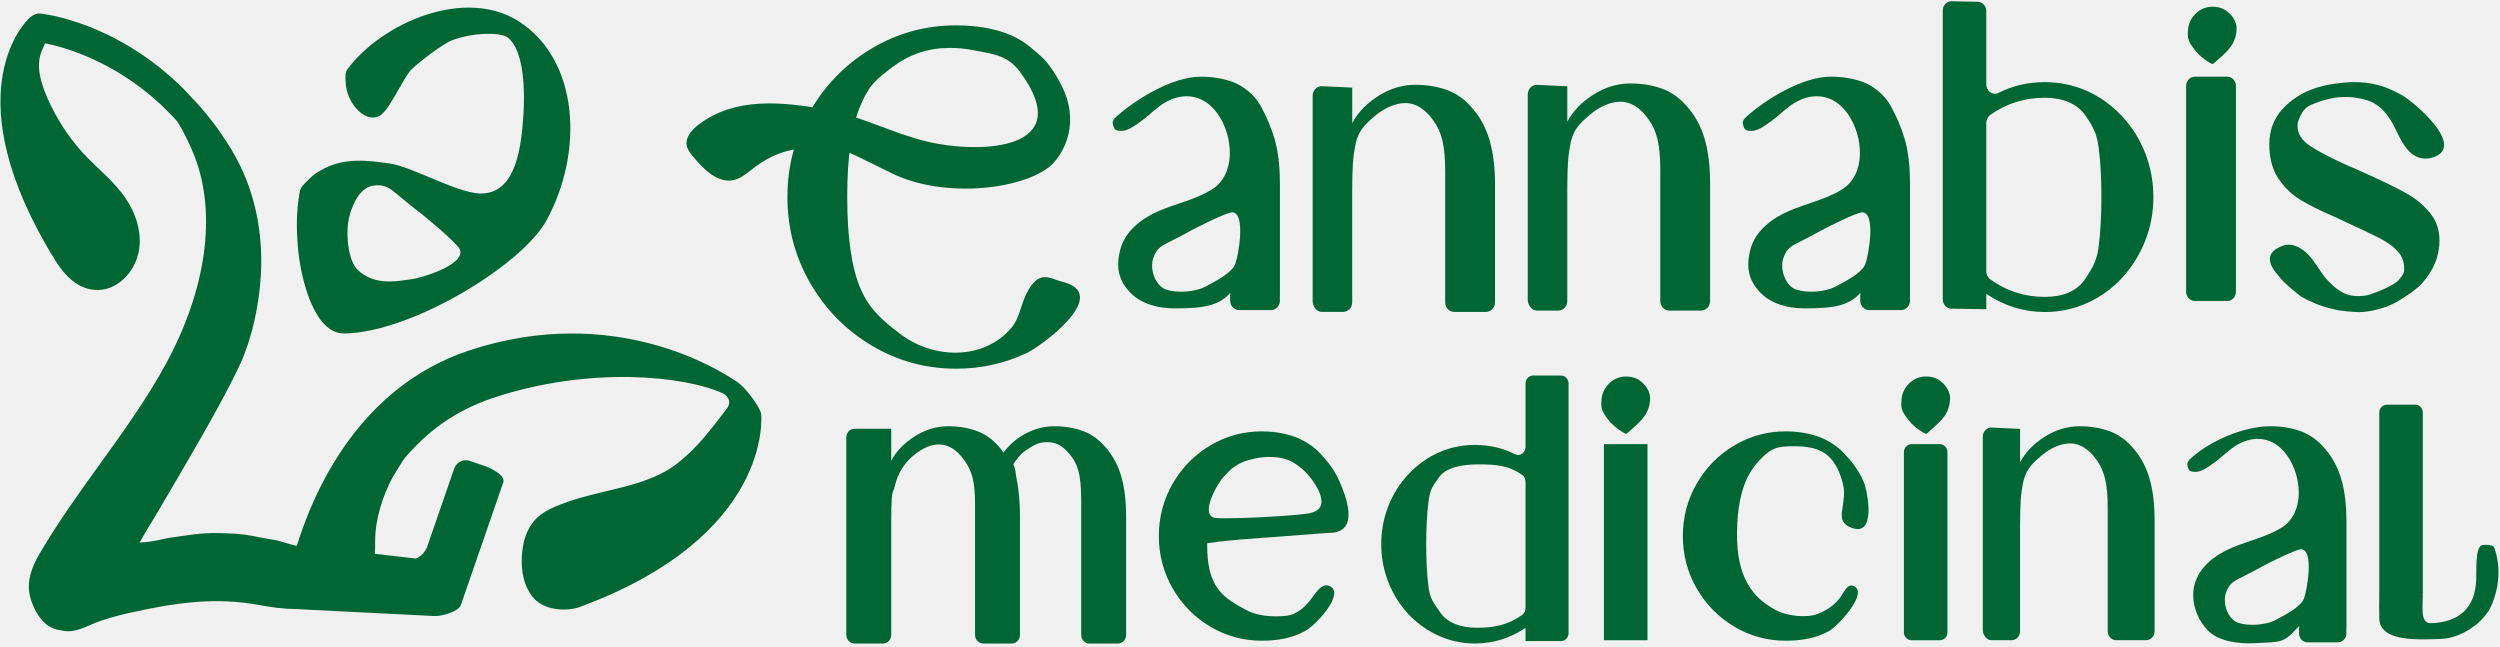
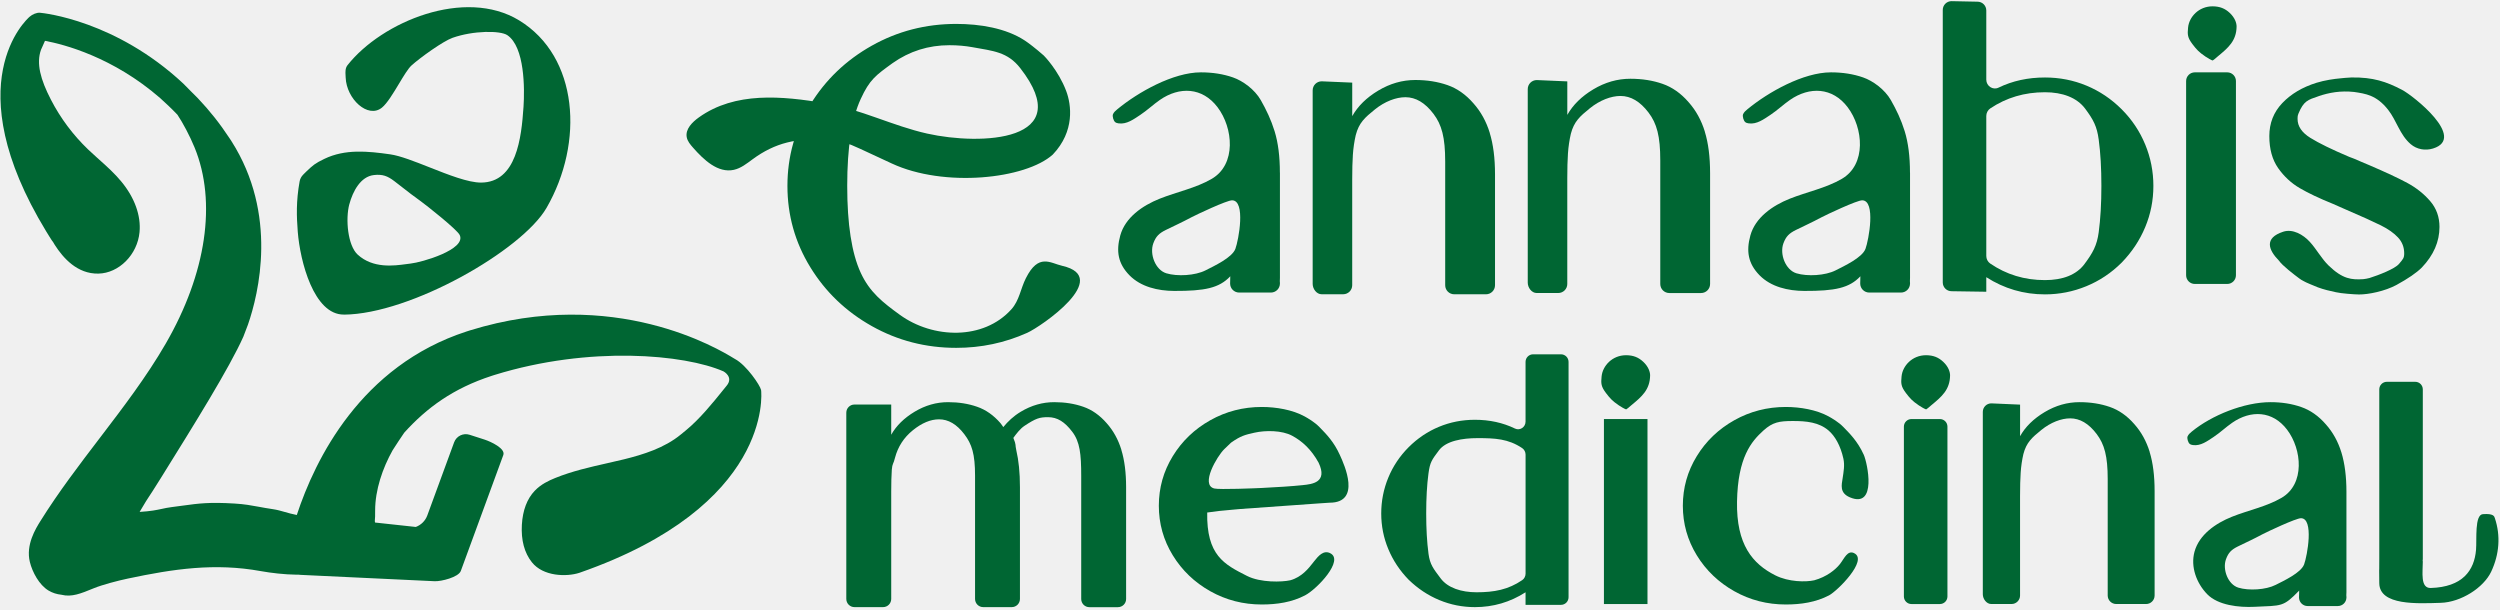
- <svg xmlns="http://www.w3.org/2000/svg" width="944" height="244" viewBox="0 0 944 244" fill="none">
-   <g clip-path="url(#clip0_44_1217)">
-     <path fill-rule="evenodd" clip-rule="evenodd" d="M206.371 83.196C197.128 100.178 155.029 125.732 129.845 125.924V125.904C118.507 125.991 113.308 104.608 112.433 92.725C111.99 86.688 111.783 80.546 113.137 72.595C113.299 71.6 113.778 70.663 114.445 69.945C114.671 69.706 114.795 69.57 114.901 69.452C115.075 69.259 115.205 69.117 115.664 68.654C118.128 66.166 118.95 65.372 122.515 63.564C130.341 59.593 138.781 60.474 147.365 61.775C151.158 62.349 156.596 64.628 162.234 66.989C169.356 69.973 176.797 73.09 181.639 73.074C195.016 73.035 196.893 55.24 197.679 42.736C198.121 35.608 198.194 18.827 191.559 14.072C188.905 12.178 178.733 12.197 170.861 15.143C167.286 16.483 158.594 23.122 155.389 26.194C154.11 27.419 152.434 30.374 150.647 33.526C148.499 37.313 146.19 41.383 144.215 43.08C138.934 47.615 130.81 39.598 130.522 31.025C130.513 30.777 130.5 30.53 130.487 30.284C130.409 28.755 130.333 27.281 131.235 26.069C144.242 8.638 175.564 -5.063 196.018 8.15C218.449 22.635 220.643 56.972 206.371 83.196ZM141.173 70.06C136.163 70.653 133.229 76.547 131.921 81.704H131.912C130.377 87.75 131.334 98.274 135.044 101.89C140.833 107.528 148.771 106.376 153.399 105.704C154.018 105.615 154.577 105.533 155.065 105.478C159.253 105.009 176.151 99.843 173.586 94.064C172.611 91.864 160.787 81.99 159.054 80.68C156.007 78.368 154 76.703 152.026 75.063C151.017 74.226 150.017 73.396 148.89 72.49C146.291 70.395 144.422 69.677 141.173 70.06Z" fill="#006633" />
-     <path d="M277.499 143.661C281.913 146.139 287.086 154.367 287.347 155.993H287.375C287.673 157.849 291.22 202.423 219.044 229.154C218.954 229.193 218.854 229.231 218.764 229.26C213.917 230.924 205.08 230.732 200.828 225.012C198.004 221.242 196.731 216.2 197.055 210.03C197.372 204.221 199.014 199.63 201.948 196.386C204.276 193.813 207.147 192.378 209.647 191.306C216.052 188.56 222.673 186.973 229.08 185.437L229.145 185.422C231.32 184.906 233.505 184.379 235.671 183.816C242.792 181.949 250.925 179.299 257.108 173.874L258.968 172.257C264.22 167.739 269.582 160.673 272.696 156.572C273.36 155.697 273.922 154.957 274.358 154.405C277.147 150.894 273.212 148.645 273.212 148.645C258.543 141.824 222.708 138.265 186.737 150.061C186.529 150.13 186.319 150.201 186.11 150.273C185.97 150.321 185.829 150.369 185.691 150.415C171.131 155.428 161.147 163.188 152.627 173.186C152.311 173.559 148.7 179.471 148.258 180.198C144.44 187.421 141.651 196.079 141.651 204.356L141.642 206.049V206.624C141.627 207.04 141.6 207.4 141.577 207.714C141.53 208.351 141.497 208.797 141.606 209.129C147.274 209.771 152.816 210.412 157.005 210.9C158.972 210.125 160.588 208.479 161.347 206.298L171.474 177.031C172.341 174.526 174.923 173.186 177.324 174.008L182.955 175.931C185.429 176.782 190.945 179.528 190.051 182.112L174.002 228.513C173.126 231.011 166.618 232.742 164.117 232.617L113.398 230.072C113.181 230.054 112.964 230.035 112.757 229.997C112.297 229.987 111.89 229.987 111.584 229.987C107.594 229.948 102.367 229.327 98.45 228.571C81.155 225.241 65.612 227.662 48.209 231.576C44.535 232.398 38.731 233.996 35.391 235.44L35.326 235.468C30.557 237.55 27.069 239.071 23.232 238.042C23.223 238.033 23.214 238.033 23.205 238.033C21.463 237.851 19.757 237.278 18.259 236.312C14.802 234.081 12.22 229.011 11.272 224.916C9.686 218.036 13.456 211.615 15.273 208.52L15.28 208.509C22.113 196.913 30.002 185.957 37.639 175.357L37.835 175.084C46.467 163.095 55.385 150.708 62.543 137.595C77.924 109.438 81.904 80.813 73.474 59.038C71.641 54.321 69.06 49.183 66.993 45.911C65.865 44.658 64.727 43.453 63.581 42.304L61.577 40.343L60.512 39.291C42.621 22.787 24.054 17.735 16.986 16.338L15.479 19.936C13.655 25.351 15.244 31.742 19.27 39.98C22.88 47.365 27.592 54.034 33.252 59.803C34.35 60.919 35.488 62.001 36.626 63.083C36.834 63.282 37.042 63.48 37.251 63.678L37.408 63.827C40.275 66.545 43.237 69.355 45.835 72.69C50.844 79.119 53.282 86.304 52.686 92.935C51.882 101.918 44.914 109.352 37.142 109.505C29.235 109.678 23.909 103.363 20.678 98.005C20.523 97.756 20.398 97.523 20.271 97.287C20.198 97.152 20.125 97.016 20.046 96.876C19.929 96.953 17.374 92.485 17.374 92.485C-16.602 33.215 10.036 7.747 11.191 6.695C12.202 5.767 13.791 4.982 15.117 5.106C16.553 5.24 43.713 8.216 69.222 33.464C70.801 35.142 71.533 35.933 72.113 36.561C72.813 37.319 73.292 37.837 74.773 39.386C79.079 44.208 82.897 49.241 86.815 55.555C87.004 55.852 87.185 56.148 87.365 56.445C105.039 85.797 97.674 117.532 93.639 129.893L91.879 134.782C86.56 147.354 73.462 169.655 60.77 191.265L60.656 191.46C57.788 196.341 56.86 197.812 56.227 198.814C55.5 199.965 55.164 200.498 52.722 204.881C57.039 204.598 59.149 204.113 61.112 203.665C62.253 203.403 63.344 203.152 64.79 202.959C66.276 202.759 67.606 202.566 68.843 202.387C75.123 201.477 79.006 200.914 88.659 201.536C92.354 201.775 94.859 202.266 97.685 202.82C99.278 203.132 100.972 203.465 103.039 203.783C104.672 204.035 106.034 204.451 107.521 204.903C108.846 205.307 110.269 205.741 112.071 206.116C118.94 183.958 136.181 146.426 176.222 132.649C176.638 132.505 177.053 132.362 177.467 132.228C232.019 114.341 271.623 139.879 276.95 143.314C277.225 143.492 277.409 143.61 277.499 143.661Z" fill="#006633" />
-     <path d="M643.735 52.701C645.072 57.293 645.73 62.823 645.73 69.291V113.664C645.73 115.663 644.205 117.28 642.319 117.28H630.331C628.444 117.28 626.919 115.663 626.919 113.664V64.172C626.919 54.519 625.637 49.429 622.47 45.028C619.31 40.617 615.789 38.407 611.899 38.407C608.352 38.407 604.118 40.091 600.345 43.325C596.572 46.559 594.352 48.625 593.143 53.581C592.583 56.164 592.231 58.786 592.059 61.436C591.888 64.086 591.806 67.406 591.806 71.395V113.654C591.806 115.654 590.281 117.271 588.395 117.271H580.243C578.357 117.271 576.877 115.128 576.877 113.128V35.661C576.877 33.662 578.402 32.045 580.288 32.045L591.815 32.571V45.984C593.927 41.995 597.195 38.579 601.635 35.757C606.077 32.935 610.743 31.519 615.618 31.519C620.06 31.519 624.112 32.198 627.777 33.557C631.442 34.906 634.709 37.345 637.597 40.876C640.369 44.167 642.427 48.118 643.754 52.691L643.735 52.701Z" fill="#006633" />
-     <path d="M562.524 53.2C563.858 57.792 564.518 63.322 564.518 69.789V114.163C564.518 116.162 562.993 117.779 561.105 117.779H549.119C547.233 117.779 545.706 116.162 545.706 114.163V64.671C545.706 55.018 544.425 49.928 541.256 45.527C538.097 41.116 534.577 38.906 530.687 38.906C527.14 38.906 522.906 40.59 519.134 43.824C515.359 47.057 513.139 49.124 511.929 54.08C511.37 56.663 511.018 59.285 510.846 61.935C510.675 64.585 510.594 67.905 510.594 71.894V114.153C510.594 116.153 509.068 117.77 507.181 117.77H499.031C497.145 117.77 495.663 115.627 495.663 113.627V36.16C495.663 34.161 497.19 32.544 499.076 32.544L510.604 33.07V46.483C512.716 42.494 515.983 39.078 520.424 36.256C524.864 33.434 529.531 32.018 534.406 32.018C538.846 32.018 542.899 32.697 546.564 34.056C550.228 35.405 553.496 37.844 556.385 41.374C559.157 44.666 561.215 48.617 562.541 53.19L562.524 53.2Z" fill="#006633" />
-     <path d="M810.031 57.82C812.089 63.111 813.118 68.641 813.118 74.41C813.118 80.179 812.089 85.671 810.031 90.904C807.982 96.137 805.013 100.873 801.132 105.111C797.241 109.225 792.799 112.373 787.809 114.545C782.817 116.726 777.6 117.817 772.166 117.817C764.167 117.817 756.784 115.53 750.023 110.938V116.764L736.899 116.554C735.067 116.554 733.587 114.985 733.587 113.043V3.975C733.587 2.033 735.067 0.464 736.899 0.464L746.71 0.674C748.543 0.674 750.023 2.243 750.023 4.185V31.892C750.023 34.418 752.496 36.179 754.636 35.078C759.917 32.361 765.757 31.012 772.166 31.012C777.708 31.012 782.951 32.103 787.889 34.284C792.827 36.466 797.241 39.613 801.132 43.727C805.013 47.841 807.982 52.548 810.031 57.839V57.82ZM787.131 105.628C790.236 101.217 791.817 98.223 792.475 92.932C793.142 87.641 793.485 81.461 793.485 74.41C793.485 67.359 793.152 61.178 792.475 55.887C791.817 50.587 790.452 47.899 787.349 43.478C784.243 39.078 778.826 36.915 772.175 36.915C764.475 36.915 757.596 39.078 751.512 43.402C750.584 44.062 750.023 45.229 750.023 46.425V102.452C750.023 103.628 750.565 104.786 751.486 105.456C757.578 109.885 764.465 112.105 772.175 112.105C778.826 112.105 784.027 110.048 787.131 105.647V105.628Z" fill="#006633" />
-     <path d="M401.066 106.383C396.597 105.302 392.148 101.207 387.355 111.377C385.361 115.606 384.891 120.265 381.903 123.786C371.36 136.224 352.287 135.602 339.786 125.996C333.404 121.098 328.367 116.936 324.991 109.129C321.597 101.322 319.909 89.736 319.909 74.38C319.909 59.025 321.597 47.458 324.991 39.651C328.367 31.844 330.678 30.151 337.059 25.252C343.441 20.488 350.581 18.096 358.498 18.096C361.584 18.096 364.464 18.363 367.154 18.88C375.043 20.401 380.458 20.746 385.26 27.28C406.915 56.767 370.371 58.261 350.125 53.468C337.082 50.378 324.914 43.7 311.744 41.337C295.189 38.361 277.579 36.629 263.914 46.972C261.386 48.885 258.732 51.679 259.31 54.913C259.598 56.539 260.663 57.859 261.692 59.093C265.754 63.992 271.098 69.369 277.1 67.972C279.764 67.35 281.975 65.465 284.169 63.753C292.645 57.123 301.255 55.006 311.725 56.174C320.3 57.13 315.183 54.779 336.711 65.418C356.498 75.186 387.25 71.672 397.528 61.866C405.94 52.5 404.533 41.88 402.601 36.436C399.585 27.979 394.133 22.229 394.133 22.229C390.938 19.234 388.185 17.062 386.994 16.24C379.819 11.236 369.988 9.571 361.061 9.571C349.58 9.571 338.955 12.47 329.198 18.278C319.44 24.085 311.685 31.949 305.946 41.89C300.204 51.821 297.334 62.66 297.334 74.39C297.334 86.12 300.204 96.978 305.946 106.9C311.685 116.84 319.44 124.705 329.198 130.512C338.955 136.319 349.58 139.218 361.061 139.218C370.502 139.218 379.429 137.219 387.851 133.22C393.168 130.694 420.157 110.985 401.066 106.383Z" fill="#006633" />
-     <path d="M875.51 38.485C879.4 37.088 883.796 36.199 888.95 36.811C893.246 37.509 897.39 38.045 901.767 43.958C904.964 48.273 906.172 53.965 910.271 57.687C912.609 59.811 915.787 60.394 918.728 59.428C931.482 55.228 911.218 38.294 907.048 35.978C901.072 32.658 896.082 30.879 887.939 31.003C887.912 31.003 887.885 31.003 887.857 31.003C887.786 31.003 887.705 31.023 887.632 31.023C886.53 31.042 884.23 31.3 884.23 31.3C881.089 31.587 877.92 32.104 874.716 33.127C869.39 34.888 865.084 37.595 861.807 41.24C858.53 44.886 856.897 49.287 856.897 54.472C856.897 59.658 858.008 63.906 860.219 67.264C862.439 70.612 865.157 73.291 868.38 75.291C871.592 77.29 875.808 79.405 881.033 81.643L885.186 83.586C891.63 86.523 896.234 88.733 899.006 90.197C901.786 91.66 903.943 93.277 905.495 95.047C907.048 96.817 907.825 98.931 907.825 101.4C907.825 103.294 907.391 103.706 905.838 105.648C904.286 107.59 898.328 110.068 894.754 111.254C894.285 111.407 892.948 111.685 892.443 111.723C887.966 112.029 884.608 111.723 879.318 106.308C876.574 103.495 874.779 99.812 872.207 96.817C869.634 93.832 865.697 91.498 862.133 92.741C854.912 95.248 856.464 99.927 860.553 104.347C861.798 106.289 866.257 109.905 868.216 111.446C868.721 111.847 869.254 112.202 869.823 112.488C870.553 112.862 870.797 113.101 872.134 113.646C872.712 113.943 874.788 114.832 875.158 114.976C877.504 115.894 879.771 116.449 882 116.947C883.958 117.454 889.104 117.846 890.756 117.856C894.266 117.884 900.531 116.564 904.917 114.038C909.296 111.503 912.491 109.178 914.486 107.064C918.928 102.127 921.148 96.712 921.148 90.828C921.148 86.838 919.983 83.385 917.645 80.505C915.317 77.625 912.465 75.214 909.08 73.262C905.704 71.33 900.893 68.948 894.691 66.125L891.522 64.709C889.528 63.762 888.029 63.121 887.037 62.767C880.492 59.83 875.599 57.294 872.395 55.18C869.174 53.066 867.558 50.53 867.558 47.593C867.558 47.124 867.539 46.369 867.891 45.469C869.867 40.389 871.439 39.959 875.519 38.495L875.51 38.485Z" fill="#006633" />
-     <path d="M721.208 69.1C721.208 62.632 720.55 57.102 719.214 52.51C717.879 47.927 716.082 43.957 714.024 40.12C711.677 35.748 707.173 32.342 703.516 30.993C699.852 29.634 695.799 28.955 691.359 28.955C680.968 28.955 667.735 36.81 659.811 43.737C659.17 44.292 658.529 44.894 658.195 45.698C657.861 46.502 658.367 48.3 658.998 48.865C659.36 49.19 659.856 49.315 660.335 49.381C663.385 49.812 665.985 47.745 668.548 45.947C671.111 44.148 673.35 41.862 675.878 40.005C683.298 34.552 691.946 34.906 697.668 42.904C703.607 51.199 704.834 65.818 695.465 71.587C689.39 75.328 682.323 76.773 675.797 79.538C669.271 82.303 662.807 87.067 660.939 94.243C659.306 100.528 660.091 105.484 664.387 110.153C668.684 114.812 675.165 116.42 681.312 116.439C692.848 116.477 698.291 115.3 702.48 110.574C702.48 111.56 702.416 112.555 702.416 113.473C702.416 115.473 703.941 117.09 705.828 117.09H717.815C719.702 117.09 721.227 115.473 721.227 113.473V113.263L721.182 112.535L721.227 111.234V69.1H721.208ZM704.402 99.6C703.166 103.14 696.278 106.508 693.1 108.221C689.247 110.297 682.458 110.718 678.323 109.378C674.191 108.029 671.933 101.705 673.413 97.4C674.379 94.606 675.607 93.363 678.126 92.042C681.339 90.358 683.649 89.306 687.938 86.895C689.553 85.986 701.224 80.121 703.192 80.169C708.365 80.284 705.647 96.022 704.402 99.61V99.6Z" fill="#006633" />
-     <path d="M483.283 69.1C483.283 62.632 482.625 57.102 481.289 52.51C479.954 47.927 478.157 43.957 476.099 40.12C473.752 35.748 469.247 32.342 465.591 30.993C461.927 29.634 457.874 28.955 453.434 28.955C443.043 28.955 429.81 36.81 421.886 43.737C421.245 44.292 420.604 44.894 420.27 45.698C419.936 46.502 420.442 48.3 421.073 48.865C421.435 49.19 421.931 49.315 422.41 49.381C425.46 49.812 428.06 47.745 430.623 45.947C433.186 44.148 435.425 41.862 437.953 40.005C445.372 34.552 454.019 34.906 459.742 42.904C465.682 51.199 466.909 65.818 457.54 71.587C451.465 75.328 444.398 76.773 437.871 79.538C431.345 82.303 424.882 87.067 423.014 94.243C421.381 100.528 422.166 105.484 426.462 110.153C430.759 114.812 437.24 116.42 443.386 116.439C454.923 116.477 460.366 115.3 464.553 110.574C464.553 111.56 464.491 112.555 464.491 113.473C464.491 115.473 466.016 117.09 467.903 117.09H479.89C481.777 117.09 483.302 115.473 483.302 113.473V113.263L483.257 112.535L483.302 111.234V69.1H483.283ZM466.477 99.6C465.241 103.14 458.353 106.508 455.175 108.221C451.322 110.297 444.533 110.718 440.398 109.378C436.265 108.029 434.008 101.705 435.488 97.4C436.454 94.606 437.682 93.363 440.201 92.042C443.414 90.358 445.724 89.306 450.011 86.895C451.628 85.986 463.299 80.121 465.267 80.169C470.44 80.284 467.722 96.022 466.477 99.61V99.6Z" fill="#006633" />
-     <path d="M423.44 180.043C422.24 175.909 420.38 172.349 417.889 169.383C415.289 166.207 412.338 163.997 409.033 162.792C405.73 161.567 402.075 160.955 398.076 160.955C393.679 160.955 389.473 162.227 385.466 164.772C382.686 166.542 380.6 168.656 378.841 170.934C378.479 170.436 378.2 169.852 377.802 169.383C375.202 166.207 372.251 163.997 368.946 162.792C365.643 161.567 361.988 160.955 357.989 160.955C353.594 160.955 349.387 162.227 345.379 164.772C341.38 167.317 338.428 170.397 336.524 173.995V161.902H322.641C320.945 161.902 319.563 163.356 319.563 165.165V239.723C319.563 241.521 320.945 242.985 322.641 242.985H333.445C335.143 242.985 336.524 241.521 336.524 239.723V196.91C336.524 193.312 336.596 190.317 336.75 187.926C336.903 185.543 337.445 185.581 337.941 183.257C339.043 178.798 341.289 175.115 344.693 172.197C348.097 169.279 351.4 167.825 354.595 167.825C358.107 167.825 361.283 169.814 364.128 173.785C366.98 177.755 368.18 181.678 368.18 190.384V239.723C368.18 241.521 369.552 242.985 371.249 242.985H382.054C383.751 242.985 385.132 241.521 385.132 239.723V194.995C385.132 189.159 384.662 184.299 383.732 180.08C383.246 177.861 383.831 178.3 382.64 175.258C383.678 173.718 385.24 171.555 386.81 170.456C391.17 167.394 392.551 166.963 395.746 166.963C399.258 166.963 402.056 168.848 404.9 172.827C407.752 176.798 408.267 181.696 408.267 190.404V239.742C408.267 241.54 409.639 243.004 411.335 243.004H422.14C423.837 243.004 425.219 241.54 425.219 239.742V195.015C425.219 189.179 424.622 184.194 423.422 180.061L423.44 180.043Z" fill="#006633" />
-     <path d="M524.218 191.168C525.997 186.596 528.55 182.54 531.908 178.98C535.257 175.431 539.066 172.705 543.336 170.828C547.605 168.945 552.137 168.006 556.929 168.006C562.454 168.006 567.491 169.174 572.058 171.517C573.918 172.474 576.047 170.944 576.047 168.763V144.834C576.047 143.16 577.329 141.801 578.91 141.801H589.425C591.004 141.801 592.287 143.16 592.287 144.834V239.043C592.287 240.718 591.004 242.076 589.425 242.076H576.047V237.044C570.207 241.015 563.826 242.986 556.929 242.986C552.228 242.986 547.75 242.048 543.48 240.163C539.211 238.288 535.365 235.571 531.908 232.021C528.55 228.366 525.987 224.272 524.218 219.746C522.44 215.231 521.555 210.475 521.555 205.5C521.555 200.525 522.44 195.742 524.218 191.168ZM539.382 221.498C539.951 226.07 541.306 227.659 543.987 231.476C546.667 235.283 551.786 237.044 557.544 237.044C564.197 237.044 569.53 236.002 574.793 232.175C575.588 231.6 576.056 230.596 576.056 229.581V181.955C576.056 180.922 575.579 179.918 574.776 179.343C569.521 175.613 564.578 175.351 557.935 175.351C552.184 175.351 546.017 176.443 543.336 180.25C540.656 184.068 539.97 184.921 539.392 189.495C538.814 194.068 538.534 199.397 538.534 205.491C538.534 211.586 538.814 216.924 539.392 221.488L539.382 221.498Z" fill="#006633" />
-     <path d="M700.117 221.373C697.59 220.111 696.443 223.488 694.755 225.756C693.077 228.022 689.732 230.873 685.064 232.244C681.943 232.986 675.422 232.987 670.313 230.243C661.792 225.659 655.61 218.026 655.899 200.756C656.207 182.971 661.319 176.674 665.86 172.311C669.389 168.925 671.902 168.53 676.731 168.501C682.164 168.463 686.866 169.02 690.477 172.311C692.868 174.493 694.971 178.307 696.063 183.555C696.606 186.159 696.164 188.682 695.784 191.361C695.405 194.039 694.529 197.254 698.492 199.034C708.89 203.712 705.117 185.199 703.764 182.022C701.407 176.502 698.285 173.337 696.063 170.906C694.259 168.925 691.713 167.376 690.477 166.649C685.882 163.989 679.743 162.879 674.31 162.879C667.306 162.879 660.834 164.649 654.876 168.188C648.928 171.729 644.197 176.522 640.695 182.587C637.194 188.643 635.442 195.254 635.442 202.402C635.442 209.548 637.194 216.169 640.695 222.225C644.197 228.281 648.928 233.084 654.876 236.624C660.825 240.163 667.306 241.933 674.31 241.933C680.069 241.933 685.665 241.044 690.648 238.278C693.78 236.538 705.568 224.12 700.117 221.393V221.373Z" fill="#006633" />
-     <path d="M886.014 196.885C886.014 190.726 885.382 185.469 884.119 181.097C882.853 176.733 880.897 172.985 878.254 169.849C875.507 166.49 872.39 164.165 868.906 162.89C865.422 161.597 861.56 160.955 857.337 160.955C847.454 160.955 835.131 166.166 827.582 172.762C826.976 173.291 826.362 173.859 826.046 174.622C825.722 175.385 826.213 177.097 826.81 177.635C827.16 177.953 827.625 178.064 828.073 178.13C830.98 178.539 833.445 176.576 835.885 174.864C838.326 173.152 840.45 170.975 842.864 169.207C849.921 164.025 858.155 164.351 863.596 171.961C869.249 179.859 870.416 193.769 861.498 199.258C855.714 202.811 848.99 204.189 842.785 206.82C836.579 209.454 830.417 213.985 828.643 220.813C827.091 226.796 829.373 233.4 833.462 237.838C837.554 242.276 845.453 243.17 851.299 242.862C861.648 242.323 862.077 243.049 868.169 236.359C868.169 237.299 868.108 238.247 868.108 239.113C868.108 241.011 869.565 242.556 871.355 242.556H882.767C884.557 242.556 886.014 241.011 886.014 239.113V238.909L885.969 238.219L886.014 236.983V196.885ZM870.022 225.901C868.845 229.27 862.288 232.47 859.269 234.099C855.599 236.071 849.14 236.48 845.208 235.196C841.275 233.912 839.125 227.893 840.537 223.8C841.45 221.139 842.627 219.957 845.024 218.701C848.078 217.091 850.281 216.105 854.362 213.798C855.899 212.933 867.001 207.361 868.88 207.398C873.804 207.51 871.215 222.487 870.03 225.893L870.022 225.901Z" fill="#006633" />
-     <path d="M811.704 180.894C812.959 185.217 813.581 190.426 813.581 196.526V238.337C813.581 240.216 812.143 241.742 810.371 241.742H799.078C797.306 241.742 795.868 240.216 795.868 238.337V191.709C795.868 182.614 794.656 177.825 791.673 173.667C788.699 169.511 785.374 167.436 781.706 167.436C778.363 167.436 774.37 169.027 770.817 172.077C767.256 175.128 765.176 177.072 764.027 181.739C763.5 184.168 763.166 186.64 763.008 189.133C762.851 191.625 762.772 194.759 762.772 198.516V238.337C762.772 240.216 761.334 241.742 759.56 241.742H751.883C750.111 241.742 748.708 239.714 748.708 237.836V164.842C748.708 162.964 750.146 161.439 751.918 161.439L762.781 161.941V174.58C764.764 170.821 767.852 167.605 772.037 164.944C776.223 162.285 780.618 160.955 785.216 160.955C789.4 160.955 793.226 161.597 796.674 162.871C800.123 164.135 803.211 166.442 805.93 169.762C808.537 172.858 810.476 176.579 811.73 180.902L811.704 180.894Z" fill="#006633" />
-     <path d="M614.097 163.824C613.773 163.901 611.955 162.733 611.168 162.169L611.179 162.159C608.875 160.514 607.976 159.466 606.459 157.361C604.514 154.654 604.509 153.457 604.764 150.644C605.146 146.435 608.783 142.167 613.992 142.167C616.749 142.177 618.706 143.029 620.489 144.799C622.527 146.817 623.083 148.941 623.083 150.233C623.032 155.996 619.848 158.8 616.203 162.008C616.087 162.109 615.973 162.211 615.857 162.313C615.837 162.331 615.788 162.376 615.72 162.439C615.324 162.805 614.264 163.783 614.097 163.824Z" fill="#006633" />
-     <path d="M605.643 167.712H622.09V241.753H605.643V167.712Z" fill="#006633" />
-     <path d="M835.553 24.19C835.228 24.266 833.41 23.099 832.622 22.535L832.634 22.525C830.331 20.88 829.431 19.831 827.914 17.727C825.969 15.019 825.964 13.823 826.219 11.01C826.601 6.8 830.238 2.533 835.448 2.533C838.204 2.543 840.16 3.394 841.944 5.164C843.982 7.183 844.537 9.307 844.537 10.598C844.487 16.361 841.302 19.166 837.659 22.374C837.543 22.475 837.428 22.576 837.312 22.678C837.291 22.697 837.243 22.741 837.175 22.805C836.779 23.17 835.719 24.149 835.553 24.19Z" fill="#006633" />
-     <path d="M841.013 28.955H828.755C826.949 28.955 825.478 30.515 825.478 32.428V110.172C825.478 112.086 826.949 113.645 828.755 113.645H841.013C842.817 113.645 844.29 112.086 844.29 110.172V32.428C844.29 30.515 842.817 28.955 841.013 28.955Z" fill="#006633" />
-     <path d="M727.362 163.824C727.038 163.901 725.221 162.733 724.433 162.169L724.445 162.159C722.14 160.514 721.241 159.466 719.724 157.361C717.778 154.654 717.775 153.457 718.03 150.644C718.412 146.435 722.047 142.167 727.258 142.167C730.015 142.177 731.971 143.029 733.754 144.799C735.792 146.817 736.348 148.941 736.348 150.233C736.298 155.996 733.113 158.8 729.468 162.008C729.354 162.109 729.238 162.211 729.122 162.313C729.102 162.331 729.054 162.376 728.984 162.439C728.589 162.805 727.53 163.783 727.362 163.824Z" fill="#006633" />
-     <path d="M721.771 167.712H732.493C734.074 167.712 735.354 169.069 735.354 170.744V238.72C735.354 240.396 734.074 241.753 732.493 241.753H721.771C720.19 241.753 718.909 240.396 718.909 238.72V170.744C718.909 169.069 720.19 167.712 721.771 167.712Z" fill="#006633" />
-     <path d="M942.039 207.31C941.832 206.66 941.588 205.455 937.526 205.78C934.359 206.038 935.28 215.893 934.954 220.016C934.313 228.359 929.828 234.951 917.831 235.324C913.832 235.449 914.852 229 914.852 224.732C914.852 224.618 914.826 224.523 914.789 224.426C914.826 224.226 914.852 224.015 914.852 223.805V155.838C914.852 154.164 913.571 152.805 911.99 152.805H901.276C899.697 152.805 898.414 154.164 898.414 155.838V223.805C898.414 232.914 898.316 222.695 898.414 233.4C898.496 242.451 912.956 241.552 921.658 241.265C929.205 241.016 937.815 235.277 940.704 228.731C943.719 221.901 944.315 214.458 942.039 207.31Z" fill="#006633" />
-     <path fill-rule="evenodd" clip-rule="evenodd" d="M502.25 221.373C499.722 220.111 497.85 222.444 496.161 224.711C496.057 224.852 495.951 224.997 495.841 225.148C494.152 227.449 491.578 230.958 487.197 232.244C484.076 232.986 475.994 233.246 470.885 230.501L470.684 230.393C462.257 225.862 455.555 222.258 455.841 205.124C459.478 204.554 461.305 204.38 465.831 203.955C466.611 203.881 467.472 203.799 468.436 203.707L498.704 201.426L502.047 201.194C514.12 201.194 507.605 186.005 506.012 182.291C505.97 182.194 505.931 182.104 505.898 182.022C503.708 176.895 500.858 173.798 498.684 171.435C498.517 171.255 498.355 171.078 498.197 170.906C496.391 168.925 493.846 167.376 492.61 166.649C488.016 163.989 481.877 162.879 476.443 162.879C469.438 162.879 462.966 164.649 457.009 168.188C451.061 171.729 446.331 176.522 442.829 182.587C439.326 188.643 437.576 195.254 437.576 202.402C437.576 209.548 439.326 216.169 442.829 222.225C446.331 228.281 451.061 233.084 457.009 236.624C462.957 240.163 469.438 241.933 476.443 241.933C482.202 241.933 487.799 241.044 492.782 238.278C497.401 235.715 507.702 224.12 502.25 221.393V221.373ZM473.7 173.17C470.033 174.044 468.513 174.44 464.851 177.152L462.219 179.833C459.651 182.515 453.114 194.059 458.512 195.506C460.422 196.02 474.471 195.401 476.291 195.303C482.106 195.003 487.781 194.617 491.816 194.17C491.856 194.165 491.9 194.16 491.941 194.157C495.455 193.769 501.468 193.104 497.899 185.168C495.126 179.839 491.71 176.554 487.898 174.385C484.088 172.215 477.925 172.167 473.7 173.17Z" fill="#006633" />
-   </g>
-   <defs>
-     <clipPath id="clip0_44_1217">
-       <rect width="944" height="244" fill="white" />
-     </clipPath>
-   </defs>
+ <svg xmlns="http://www.w3.org/2000/svg" width="611" height="149" viewBox="0 0 611 149" fill="none">
+   <path fill-rule="evenodd" clip-rule="evenodd" d="M133.573 50.804C127.59 61.174 100.342 76.779 84.041 76.896V76.884C76.703 76.937 73.338 63.879 72.772 56.623C72.485 52.937 72.351 49.186 73.227 44.331C73.332 43.723 73.642 43.151 74.074 42.712C74.221 42.566 74.3 42.483 74.369 42.411C74.482 42.294 74.566 42.207 74.863 41.924C76.458 40.405 76.99 39.92 79.297 38.816C84.363 36.391 89.825 36.928 95.381 37.723C97.836 38.074 101.356 39.465 105.005 40.907C109.615 42.729 114.431 44.633 117.565 44.623C126.223 44.599 127.438 33.733 127.947 26.097C128.233 21.744 128.28 11.497 123.986 8.593C122.268 7.436 115.684 7.448 110.589 9.247C108.275 10.065 102.649 14.12 100.575 15.995C99.747 16.744 98.662 18.548 97.505 20.473C96.115 22.785 94.621 25.271 93.342 26.307C89.925 29.076 84.666 24.18 84.48 18.946C84.474 18.794 84.466 18.643 84.457 18.493C84.406 17.559 84.357 16.659 84.941 15.919C93.36 5.275 113.633 -3.092 126.872 4.977C141.39 13.822 142.81 34.79 133.573 50.804ZM91.374 42.782C88.131 43.145 86.232 46.744 85.385 49.893H85.379C84.386 53.585 85.005 60.012 87.407 62.22C91.153 65.663 96.291 64.959 99.287 64.549C99.687 64.494 100.049 64.445 100.365 64.411C103.076 64.125 114.013 60.97 112.353 57.441C111.722 56.097 104.069 50.068 102.947 49.267C100.975 47.856 99.676 46.839 98.398 45.838C97.745 45.327 97.098 44.82 96.369 44.267C94.686 42.987 93.477 42.549 91.374 42.782Z" fill="#006633" />
+   <path d="M179.61 87.727C182.467 89.24 185.815 94.265 185.984 95.258H186.002C186.195 96.391 188.491 123.611 141.775 139.934C141.717 139.958 141.652 139.981 141.594 139.999C138.457 141.015 132.737 140.898 129.985 137.405C128.157 135.103 127.333 132.024 127.543 128.256C127.748 124.709 128.811 121.905 130.71 119.924C132.217 118.353 134.075 117.477 135.693 116.822C139.839 115.145 144.124 114.176 148.271 113.238L148.313 113.229C149.721 112.914 151.135 112.592 152.537 112.248C157.146 111.108 162.41 109.49 166.412 106.177L167.616 105.19C171.015 102.431 174.486 98.116 176.501 95.611C176.931 95.077 177.295 94.625 177.577 94.288C179.382 92.144 176.835 90.771 176.835 90.771C167.341 86.606 144.147 84.432 120.865 91.636C120.73 91.677 120.594 91.721 120.459 91.765C120.368 91.794 120.277 91.824 120.188 91.852C110.764 94.913 104.302 99.651 98.787 105.757C98.583 105.985 96.246 109.595 95.959 110.039C93.488 114.45 91.683 119.737 91.683 124.791L91.677 125.825V126.176C91.667 126.43 91.65 126.65 91.635 126.842C91.605 127.231 91.583 127.503 91.654 127.706C95.323 128.098 98.91 128.489 101.621 128.787C102.894 128.314 103.94 127.309 104.431 125.977L110.986 108.105C111.547 106.575 113.218 105.757 114.772 106.259L118.417 107.433C120.018 107.953 123.588 109.63 123.01 111.208L112.622 139.543C112.055 141.068 107.843 142.125 106.224 142.049L73.396 140.495C73.256 140.484 73.116 140.472 72.981 140.449C72.683 140.443 72.421 140.443 72.222 140.443C69.64 140.419 66.257 140.04 63.721 139.578C52.527 137.545 42.467 139.023 31.203 141.413C28.825 141.915 25.068 142.891 22.907 143.773L22.865 143.79C19.778 145.061 17.52 145.99 15.037 145.362C15.031 145.356 15.025 145.356 15.02 145.356C13.892 145.245 12.788 144.895 11.818 144.305C9.58 142.943 7.909 139.847 7.296 137.346C6.269 133.145 8.709 129.224 9.885 127.334L9.89 127.327C14.313 120.246 19.419 113.556 24.361 107.083L24.489 106.916C30.075 99.595 35.848 92.031 40.48 84.023C50.436 66.829 53.012 49.349 47.556 36.052C46.37 33.171 44.699 30.034 43.361 28.036C42.63 27.271 41.894 26.535 41.152 25.833L39.855 24.636L39.166 23.993C27.586 13.915 15.569 10.83 10.994 9.977L10.018 12.174C8.838 15.481 9.867 19.383 12.472 24.414C14.809 28.924 17.859 32.996 21.522 36.519C22.233 37.201 22.97 37.861 23.706 38.522C23.841 38.643 23.976 38.764 24.11 38.885L24.212 38.976C26.067 40.636 27.985 42.352 29.666 44.389C32.909 48.315 34.486 52.702 34.101 56.751C33.581 62.237 29.07 66.777 24.04 66.87C18.922 66.975 15.475 63.119 13.384 59.847C13.284 59.695 13.202 59.553 13.12 59.409C13.073 59.326 13.026 59.243 12.975 59.158C12.899 59.205 11.245 56.477 11.245 56.477C-10.745 20.283 6.496 4.731 7.243 4.088C7.898 3.521 8.926 3.042 9.785 3.118C10.714 3.2 28.293 5.017 44.804 20.435C45.825 21.459 46.299 21.943 46.675 22.326C47.128 22.789 47.438 23.106 48.397 24.052C51.184 26.996 53.655 30.069 56.191 33.925C56.313 34.106 56.43 34.287 56.547 34.468C67.986 52.393 63.219 71.772 60.607 79.32L59.468 82.305C56.026 89.983 47.548 103.601 39.333 116.797L39.259 116.916C37.403 119.897 36.802 120.795 36.393 121.407C35.922 122.11 35.705 122.435 34.124 125.112C36.918 124.939 38.284 124.643 39.555 124.369C40.293 124.209 40.999 124.056 41.935 123.938C42.897 123.816 43.758 123.698 44.558 123.589C48.623 123.033 51.136 122.689 57.384 123.069C59.776 123.215 61.397 123.515 63.226 123.853C64.257 124.044 65.354 124.247 66.692 124.441C67.749 124.595 68.63 124.849 69.593 125.125C70.45 125.372 71.371 125.637 72.537 125.866C76.984 112.335 88.142 89.416 114.059 81.003C114.328 80.915 114.597 80.827 114.865 80.746C150.173 69.823 175.807 85.418 179.255 87.516C179.433 87.624 179.552 87.696 179.61 87.727Z" fill="#006633" />
+   <path d="M416.655 32.182C417.52 34.986 417.946 38.363 417.946 42.313V69.409C417.946 70.63 416.959 71.618 415.738 71.618H407.979C406.758 71.618 405.771 70.63 405.771 69.409V39.187C405.771 33.292 404.941 30.184 402.891 27.497C400.846 24.803 398.567 23.454 396.049 23.454C393.753 23.454 391.013 24.482 388.571 26.456C386.129 28.431 384.692 29.693 383.909 32.719C383.547 34.297 383.319 35.898 383.208 37.516C383.097 39.134 383.044 41.162 383.044 43.598V69.404C383.044 70.625 382.057 71.612 380.836 71.612H375.56C374.339 71.612 373.381 70.303 373.381 69.082V21.777C373.381 20.556 374.368 19.568 375.589 19.568L383.05 19.89V28.081C384.417 25.644 386.532 23.559 389.406 21.835C392.281 20.112 395.301 19.247 398.456 19.247C401.331 19.247 403.954 19.662 406.326 20.491C408.698 21.315 410.813 22.805 412.682 24.961C414.476 26.971 415.808 29.384 416.667 32.176L416.655 32.182Z" fill="#006633" />
+   <path d="M364.091 32.487C364.955 35.291 365.382 38.668 365.382 42.617V69.714C365.382 70.935 364.395 71.923 363.173 71.923H355.415C354.194 71.923 353.206 70.935 353.206 69.714V39.492C353.206 33.597 352.377 30.489 350.326 27.801C348.281 25.108 346.003 23.758 343.485 23.758C341.189 23.758 338.449 24.787 336.007 26.761C333.564 28.736 332.127 29.998 331.344 33.024C330.982 34.602 330.754 36.202 330.643 37.821C330.532 39.439 330.48 41.466 330.48 43.903V69.708C330.48 70.929 329.492 71.917 328.271 71.917H322.996C321.775 71.917 320.816 70.608 320.816 69.387V22.081C320.816 20.86 321.804 19.873 323.025 19.873L330.486 20.194V28.385C331.853 25.949 333.968 23.863 336.842 22.14C339.716 20.416 342.737 19.552 345.892 19.552C348.766 19.552 351.389 19.967 353.761 20.796C356.133 21.62 358.248 23.11 360.118 25.266C361.912 27.275 363.244 29.688 364.102 32.481L364.091 32.487Z" fill="#006633" />
+   <path d="M524.289 35.308C525.621 38.539 526.287 41.916 526.287 45.439C526.287 48.962 525.621 52.315 524.289 55.511C522.963 58.707 521.041 61.599 518.529 64.187C516.011 66.699 513.136 68.621 509.906 69.947C506.675 71.279 503.298 71.945 499.781 71.945C494.604 71.945 489.825 70.549 485.449 67.745V71.303L476.955 71.174C475.769 71.174 474.811 70.216 474.811 69.03V2.427C474.811 1.241 475.769 0.283 476.955 0.283L483.305 0.412C484.491 0.412 485.449 1.37 485.449 2.556V19.475C485.449 21.018 487.05 22.093 488.435 21.421C491.853 19.762 495.633 18.938 499.781 18.938C503.368 18.938 506.762 19.604 509.958 20.936C513.154 22.268 516.011 24.19 518.529 26.702C521.041 29.215 522.963 32.089 524.289 35.32V35.308ZM509.467 64.502C511.477 61.809 512.5 59.98 512.926 56.749C513.358 53.519 513.58 49.745 513.58 45.439C513.58 41.133 513.364 37.359 512.926 34.128C512.5 30.891 511.617 29.25 509.608 26.55C507.598 23.863 504.092 22.543 499.787 22.543C494.803 22.543 490.351 23.863 486.413 26.504C485.812 26.907 485.449 27.62 485.449 28.35V62.563C485.449 63.281 485.8 63.988 486.396 64.397C490.339 67.102 494.797 68.458 499.787 68.458C504.092 68.458 507.458 67.201 509.467 64.514V64.502Z" fill="#006633" />
+   <path d="M259.588 64.963C256.696 64.303 253.816 61.803 250.714 68.013C249.423 70.596 249.119 73.441 247.185 75.591C240.361 83.186 228.016 82.806 219.925 76.94C215.794 73.949 212.534 71.408 210.349 66.64C208.152 61.873 207.06 54.798 207.06 45.421C207.06 36.044 208.152 28.98 210.349 24.213C212.534 19.446 214.03 18.412 218.16 15.42C222.291 12.511 226.912 11.05 232.036 11.05C234.034 11.05 235.898 11.214 237.639 11.529C242.745 12.458 246.25 12.669 249.358 16.659C263.374 34.665 239.721 35.578 226.617 32.651C218.175 30.763 210.299 26.685 201.775 25.242C191.06 23.425 179.662 22.368 170.817 28.683C169.181 29.852 167.463 31.558 167.837 33.533C168.024 34.526 168.713 35.332 169.379 36.086C172.008 39.077 175.467 42.361 179.352 41.508C181.076 41.128 182.507 39.977 183.927 38.931C189.413 34.882 194.986 33.59 201.763 34.303C207.313 34.887 204.001 33.451 217.935 39.948C230.742 45.913 250.646 43.767 257.298 37.779C262.743 32.059 261.832 25.574 260.582 22.25C258.63 17.085 255.101 13.574 255.101 13.574C253.033 11.745 251.251 10.419 250.48 9.917C245.836 6.861 239.473 5.845 233.695 5.845C226.264 5.845 219.387 7.615 213.072 11.161C206.756 14.708 201.737 19.51 198.022 25.58C194.306 31.645 192.448 38.264 192.448 45.427C192.448 52.589 194.306 59.22 198.022 65.279C201.737 71.349 206.756 76.152 213.072 79.698C219.387 83.244 226.264 85.014 233.695 85.014C239.806 85.014 245.584 83.793 251.035 81.351C254.476 79.809 271.945 67.774 259.588 64.963Z" fill="#006633" />
+   <path d="M566.67 23.501C569.188 22.648 572.033 22.105 575.369 22.479C578.15 22.905 580.832 23.232 583.665 26.843C585.734 29.478 586.516 32.954 589.169 35.227C590.682 36.524 592.739 36.88 594.643 36.29C602.898 33.725 589.782 23.384 587.083 21.97C583.215 19.943 579.985 18.857 574.715 18.932C574.697 18.932 574.68 18.932 574.662 18.932C574.616 18.932 574.563 18.944 574.516 18.944C573.803 18.956 572.314 19.114 572.314 19.114C570.281 19.289 568.23 19.604 566.156 20.229C562.709 21.304 559.922 22.958 557.801 25.184C555.68 27.41 554.623 30.097 554.623 33.264C554.623 36.43 555.342 39.024 556.773 41.075C558.21 43.12 559.969 44.756 562.055 45.977C564.134 47.198 566.863 48.489 570.245 49.856L572.933 51.042C577.104 52.836 580.084 54.185 581.878 55.079C583.677 55.973 585.073 56.96 586.078 58.041C587.083 59.122 587.586 60.413 587.586 61.92C587.586 63.077 587.305 63.328 586.3 64.514C585.295 65.7 581.439 67.214 579.126 67.938C578.822 68.032 577.957 68.201 577.63 68.224C574.732 68.411 572.559 68.224 569.135 64.918C567.359 63.2 566.197 60.951 564.532 59.122C562.867 57.299 560.319 55.874 558.012 56.633C553.338 58.164 554.343 61.021 556.989 63.72C557.795 64.906 560.681 67.114 561.949 68.055C562.276 68.3 562.621 68.516 562.989 68.692C563.462 68.92 563.62 69.066 564.485 69.399C564.859 69.58 566.203 70.123 566.442 70.211C567.961 70.772 569.428 71.111 570.871 71.414C572.138 71.724 575.469 71.963 576.538 71.969C578.81 71.987 582.865 71.181 585.704 69.638C588.538 68.09 590.606 66.67 591.897 65.379C594.772 62.364 596.209 59.058 596.209 55.465C596.209 53.028 595.455 50.919 593.942 49.161C592.435 47.402 590.589 45.93 588.398 44.738C586.213 43.558 583.099 42.103 579.085 40.38L577.034 39.515C575.743 38.937 574.773 38.545 574.131 38.329C569.895 36.535 566.728 34.987 564.654 33.696C562.569 32.405 561.523 30.857 561.523 29.063C561.523 28.777 561.511 28.315 561.739 27.766C563.018 24.664 564.035 24.401 566.676 23.507L566.67 23.501Z" fill="#006633" />
+   <path d="M466.799 42.196C466.799 38.247 466.373 34.87 465.508 32.066C464.644 29.267 463.481 26.842 462.149 24.5C460.63 21.83 457.715 19.75 455.348 18.926C452.976 18.096 450.353 17.682 447.479 17.682C440.754 17.682 432.189 22.478 427.06 26.708C426.645 27.047 426.23 27.415 426.014 27.906C425.798 28.396 426.125 29.495 426.534 29.84C426.768 30.038 427.089 30.114 427.399 30.155C429.373 30.418 431.056 29.156 432.715 28.058C434.374 26.959 435.823 25.563 437.459 24.43C442.262 21.099 447.859 21.316 451.563 26.2C455.407 31.265 456.201 40.192 450.137 43.715C446.205 45.999 441.631 46.882 437.407 48.57C433.183 50.259 428.999 53.168 427.79 57.55C426.733 61.388 427.241 64.415 430.022 67.266C432.803 70.111 436.998 71.092 440.976 71.104C448.443 71.127 451.966 70.409 454.677 67.523C454.677 68.124 454.636 68.732 454.636 69.293C454.636 70.514 455.623 71.501 456.844 71.501H464.603C465.824 71.501 466.811 70.514 466.811 69.293V69.164L466.782 68.72L466.811 67.926V42.196H466.799ZM455.921 60.822C455.121 62.983 450.663 65.04 448.606 66.085C446.112 67.353 441.718 67.61 439.042 66.792C436.367 65.969 434.906 62.107 435.864 59.478C436.489 57.772 437.284 57.012 438.914 56.206C440.994 55.178 442.489 54.535 445.265 53.063C446.31 52.508 453.864 48.926 455.138 48.956C458.486 49.026 456.727 58.636 455.921 60.827V60.822Z" fill="#006633" />
+   <path d="M312.803 42.196C312.803 38.247 312.377 34.87 311.512 32.066C310.648 29.267 309.485 26.842 308.153 24.5C306.634 21.83 303.718 19.75 301.352 18.926C298.98 18.096 296.357 17.682 293.483 17.682C286.758 17.682 278.193 22.478 273.064 26.708C272.649 27.047 272.234 27.415 272.018 27.906C271.802 28.396 272.129 29.495 272.538 29.84C272.772 30.038 273.093 30.114 273.403 30.155C275.377 30.418 277.06 29.156 278.719 28.058C280.378 26.959 281.827 25.563 283.463 24.43C288.265 21.099 293.862 21.316 297.566 26.2C301.411 31.265 302.205 40.192 296.141 43.715C292.209 45.999 287.635 46.882 283.41 48.57C279.186 50.259 275.003 53.168 273.794 57.55C272.737 61.388 273.245 64.415 276.026 67.266C278.807 70.111 283.002 71.092 286.98 71.104C294.447 71.127 297.97 70.409 300.68 67.523C300.68 68.124 300.64 68.732 300.64 69.293C300.64 70.514 301.627 71.501 302.848 71.501H310.607C311.828 71.501 312.815 70.514 312.815 69.293V69.164L312.786 68.72L312.815 67.926V42.196H312.803ZM301.925 60.822C301.125 62.983 296.667 65.04 294.61 66.085C292.116 67.353 287.722 67.61 285.046 66.792C282.371 65.969 280.91 62.107 281.868 59.478C282.493 57.772 283.288 57.012 284.918 56.206C286.998 55.178 288.493 54.535 291.268 53.063C292.314 52.508 299.868 48.926 301.142 48.956C304.49 49.026 302.731 58.636 301.925 60.827V60.822Z" fill="#006633" />
+   <path d="M274.07 109.944C273.293 107.42 272.089 105.246 270.477 103.435C268.794 101.495 266.884 100.146 264.745 99.41C262.607 98.662 260.241 98.288 257.653 98.288C254.807 98.288 252.085 99.065 249.491 100.619C247.692 101.7 246.342 102.991 245.203 104.382C244.969 104.078 244.788 103.721 244.531 103.435C242.848 101.495 240.938 100.146 238.799 99.41C236.661 98.662 234.295 98.288 231.707 98.288C228.862 98.288 226.139 99.065 223.545 100.619C220.957 102.173 219.046 104.054 217.814 106.251V98.867H208.828C207.73 98.867 206.836 99.754 206.836 100.859V146.388C206.836 147.486 207.73 148.38 208.828 148.38H215.821C216.92 148.38 217.814 147.486 217.814 146.388V120.244C217.814 118.047 217.86 116.218 217.96 114.758C218.059 113.303 218.41 113.326 218.731 111.907C219.444 109.184 220.898 106.935 223.101 105.153C225.304 103.371 227.442 102.483 229.51 102.483C231.783 102.483 233.839 103.698 235.68 106.123C237.526 108.547 238.303 110.943 238.303 116.259V146.388C238.303 147.486 239.191 148.38 240.289 148.38H247.283C248.381 148.38 249.275 147.486 249.275 146.388V119.075C249.275 115.511 248.971 112.543 248.369 109.967C248.054 108.612 248.433 108.88 247.662 107.022C248.334 106.082 249.345 104.761 250.361 104.09C253.183 102.22 254.077 101.957 256.145 101.957C258.418 101.957 260.229 103.108 262.07 105.538C263.916 107.963 264.249 110.954 264.249 116.271V146.4C264.249 147.498 265.137 148.392 266.235 148.392H273.228C274.327 148.392 275.221 147.498 275.221 146.4V119.087C275.221 115.523 274.835 112.479 274.058 109.955L274.07 109.944Z" fill="#006633" />
+   <path d="M339.298 116.738C340.449 113.946 342.102 111.469 344.275 109.295C346.443 107.128 348.908 105.463 351.672 104.317C354.435 103.167 357.368 102.594 360.47 102.594C364.046 102.594 367.306 103.307 370.262 104.738C371.466 105.322 372.844 104.388 372.844 103.056V88.444C372.844 87.421 373.674 86.592 374.697 86.592H381.503C382.525 86.592 383.355 87.421 383.355 88.444V145.973C383.355 146.996 382.525 147.825 381.503 147.825H372.844V144.752C369.064 147.177 364.934 148.381 360.47 148.381C357.427 148.381 354.529 147.808 351.765 146.657C349.002 145.512 346.513 143.853 344.275 141.685C342.102 139.453 340.443 136.953 339.298 134.189C338.147 131.432 337.574 128.528 337.574 125.49C337.574 122.452 338.147 119.531 339.298 116.738ZM349.113 135.259C349.481 138.051 350.358 139.021 352.093 141.352C353.828 143.677 357.141 144.752 360.868 144.752C365.174 144.752 368.626 144.116 372.032 141.779C372.547 141.428 372.85 140.815 372.85 140.195V111.112C372.85 110.481 372.541 109.868 372.021 109.517C368.62 107.239 365.421 107.079 361.121 107.079C357.399 107.079 353.407 107.746 351.672 110.071C349.937 112.402 349.493 112.923 349.119 115.716C348.745 118.509 348.564 121.763 348.564 125.484C348.564 129.206 348.745 132.466 349.119 135.253L349.113 135.259Z" fill="#006633" />
+   <path d="M453.148 135.183C451.512 134.412 450.77 136.474 449.677 137.859C448.591 139.243 446.426 140.984 443.405 141.821C441.385 142.274 437.164 142.275 433.857 140.599C428.342 137.8 424.341 133.139 424.528 122.593C424.727 111.732 428.036 107.887 430.975 105.223C433.259 103.155 434.886 102.914 438.011 102.896C441.528 102.873 444.571 103.213 446.908 105.223C448.456 106.555 449.817 108.884 450.524 112.089C450.875 113.679 450.589 115.22 450.343 116.856C450.098 118.491 449.531 120.454 452.096 121.541C458.826 124.398 456.384 113.093 455.508 111.153C453.983 107.782 451.962 105.849 450.524 104.365C449.356 103.155 447.708 102.209 446.908 101.765C443.934 100.141 439.961 99.463 436.444 99.463C431.911 99.463 427.722 100.544 423.866 102.705C420.016 104.867 416.954 107.794 414.687 111.498C412.421 115.196 411.287 119.233 411.287 123.598C411.287 127.962 412.421 132.005 414.687 135.703C416.954 139.401 420.016 142.334 423.866 144.496C427.716 146.657 431.911 147.738 436.444 147.738C440.172 147.738 443.794 147.195 447.019 145.506C449.046 144.443 456.676 136.86 453.148 135.195V135.183Z" fill="#006633" />
+   <path d="M573.469 120.229C573.469 116.468 573.06 113.258 572.242 110.588C571.423 107.923 570.157 105.634 568.446 103.719C566.668 101.668 564.651 100.248 562.396 99.47C560.141 98.68 557.641 98.288 554.908 98.288C548.511 98.288 540.535 101.47 535.649 105.498C535.257 105.821 534.859 106.168 534.655 106.634C534.445 107.1 534.763 108.145 535.149 108.474C535.376 108.668 535.677 108.736 535.967 108.776C537.848 109.026 539.444 107.827 541.023 106.782C542.603 105.736 543.978 104.407 545.54 103.327C550.108 100.163 555.437 100.362 558.959 105.009C562.618 109.832 563.373 118.326 557.601 121.678C553.857 123.848 549.505 124.689 545.489 126.296C541.472 127.904 537.484 130.671 536.336 134.841C535.331 138.494 536.808 142.527 539.455 145.237C542.103 147.947 547.216 148.493 551 148.305C557.698 147.976 557.976 148.419 561.919 144.334C561.919 144.908 561.879 145.487 561.879 146.016C561.879 147.175 562.822 148.118 563.981 148.118H571.367C572.526 148.118 573.469 147.175 573.469 146.016V145.891L573.44 145.47L573.469 144.715V120.229ZM563.118 137.948C562.356 140.005 558.112 141.959 556.158 142.954C553.783 144.158 549.602 144.408 547.057 143.624C544.512 142.84 543.12 139.164 544.034 136.665C544.625 135.04 545.387 134.318 546.938 133.551C548.915 132.568 550.341 131.966 552.982 130.557C553.977 130.029 561.163 126.626 562.379 126.649C565.566 126.717 563.89 135.863 563.123 137.943L563.118 137.948Z" fill="#006633" />
+   <path d="M525.372 110.464C526.184 113.104 526.587 116.285 526.587 120.01V145.542C526.587 146.689 525.656 147.621 524.509 147.621H517.2C516.053 147.621 515.122 146.689 515.122 145.542V117.068C515.122 111.514 514.338 108.59 512.407 106.051C510.482 103.513 508.33 102.246 505.956 102.246C503.792 102.246 501.208 103.217 498.908 105.08C496.603 106.943 495.257 108.13 494.513 110.98C494.172 112.463 493.956 113.973 493.854 115.495C493.752 117.017 493.701 118.931 493.701 121.225V145.542C493.701 146.689 492.77 147.621 491.622 147.621H486.653C485.506 147.621 484.598 146.383 484.598 145.236V100.662C484.598 99.515 485.529 98.583 486.676 98.583L493.707 98.89V106.608C494.99 104.313 496.989 102.349 499.698 100.724C502.407 99.1 505.252 98.288 508.228 98.288C510.936 98.288 513.412 98.68 515.644 99.458C517.876 100.23 519.875 101.639 521.635 103.666C523.322 105.557 524.577 107.829 525.389 110.469L525.372 110.464Z" fill="#006633" />
+   <path d="M397.472 100.04C397.262 100.087 396.085 99.374 395.576 99.029L395.583 99.024C394.092 98.019 393.51 97.379 392.528 96.094C391.269 94.44 391.266 93.709 391.431 91.992C391.678 89.421 394.032 86.815 397.404 86.815C399.188 86.821 400.455 87.341 401.609 88.422C402.928 89.655 403.288 90.952 403.288 91.741C403.255 95.26 401.194 96.972 398.835 98.931C398.76 98.993 398.686 99.055 398.611 99.117C398.598 99.128 398.566 99.156 398.522 99.195C398.266 99.418 397.58 100.015 397.472 100.04Z" fill="#006633" />
+   <path d="M392 102.414H402.645V147.628H392V102.414Z" fill="#006633" />
+   <path d="M540.808 14.772C540.598 14.818 539.421 14.106 538.911 13.761L538.919 13.755C537.428 12.75 536.846 12.11 535.864 10.825C534.605 9.172 534.602 8.441 534.767 6.723C535.014 4.153 537.368 1.547 540.74 1.547C542.524 1.553 543.79 2.073 544.945 3.154C546.264 4.386 546.623 5.683 546.623 6.472C546.591 9.991 544.529 11.704 542.171 13.663C542.096 13.724 542.022 13.786 541.947 13.848C541.933 13.86 541.902 13.887 541.858 13.926C541.602 14.149 540.916 14.747 540.808 14.772Z" fill="#006633" />
+   <path d="M544.342 17.682H536.408C535.239 17.682 534.287 18.634 534.287 19.802V67.277C534.287 68.446 535.239 69.398 536.408 69.398H544.342C545.51 69.398 546.463 68.446 546.463 67.277V19.802C546.463 18.634 545.51 17.682 544.342 17.682Z" fill="#006633" />
+   <path d="M470.782 100.04C470.572 100.087 469.396 99.374 468.886 99.029L468.894 99.024C467.402 98.019 466.82 97.379 465.838 96.094C464.579 94.44 464.577 93.709 464.742 91.992C464.989 89.421 467.342 86.815 470.715 86.815C472.499 86.821 473.765 87.341 474.919 88.422C476.238 89.655 476.598 90.952 476.598 91.741C476.566 95.26 474.504 96.972 472.145 98.931C472.071 98.993 471.996 99.055 471.921 99.117C471.908 99.128 471.877 99.156 471.832 99.195C471.576 99.418 470.891 100.015 470.782 100.04Z" fill="#006633" />
+   <path d="M467.163 102.414H474.103C475.126 102.414 475.955 103.243 475.955 104.266V145.776C475.955 146.799 475.126 147.628 474.103 147.628H467.163C466.14 147.628 465.311 146.799 465.311 145.776V104.266C465.311 103.243 466.14 102.414 467.163 102.414Z" fill="#006633" />
+   <path d="M609.731 126.595C609.597 126.198 609.439 125.462 606.81 125.661C604.76 125.818 605.356 131.836 605.145 134.354C604.73 139.449 601.827 143.474 594.062 143.702C591.474 143.778 592.134 139.84 592.134 137.234C592.134 137.164 592.117 137.106 592.093 137.047C592.117 136.925 592.134 136.796 592.134 136.668V95.163C592.134 94.141 591.305 93.311 590.282 93.311H583.347C582.325 93.311 581.495 94.141 581.495 95.163V136.668C581.495 142.23 581.431 135.99 581.495 142.527C581.548 148.054 590.907 147.505 596.539 147.33C601.424 147.178 606.997 143.673 608.867 139.676C610.818 135.505 611.204 130.96 609.731 126.595Z" fill="#006633" />
+   <path fill-rule="evenodd" clip-rule="evenodd" d="M325.079 135.183C323.443 134.412 322.231 135.837 321.138 137.221C321.071 137.307 321.002 137.396 320.931 137.488C319.838 138.893 318.172 141.036 315.336 141.821C313.316 142.274 308.085 142.433 304.778 140.757L304.648 140.691C299.194 137.924 294.856 135.723 295.041 125.26C297.395 124.912 298.578 124.806 301.507 124.546C302.012 124.501 302.569 124.451 303.193 124.395L322.784 123.002L324.948 122.86C332.762 122.86 328.545 113.585 327.514 111.317C327.487 111.258 327.462 111.203 327.44 111.153C326.023 108.022 324.178 106.131 322.771 104.688C322.663 104.578 322.558 104.47 322.456 104.365C321.287 103.155 319.64 102.209 318.84 101.765C315.866 100.141 311.893 99.463 308.376 99.463C303.842 99.463 299.653 100.544 295.797 102.705C291.947 104.867 288.886 107.794 286.619 111.498C284.352 115.196 283.219 119.233 283.219 123.598C283.219 127.962 284.352 132.005 286.619 135.703C288.886 139.401 291.947 142.334 295.797 144.496C299.647 146.657 303.842 147.738 308.376 147.738C312.103 147.738 315.726 147.195 318.951 145.506C321.941 143.941 328.608 136.86 325.079 135.195V135.183ZM306.6 105.747C304.227 106.281 303.243 106.523 300.873 108.179L299.169 109.816C297.507 111.454 293.276 118.503 296.77 119.387C298.006 119.701 307.099 119.323 308.277 119.263C312.041 119.08 315.714 118.844 318.326 118.571C318.352 118.568 318.38 118.565 318.407 118.563C320.681 118.326 324.573 117.92 322.263 113.074C320.468 109.82 318.257 107.814 315.79 106.489C313.324 105.164 309.335 105.135 306.6 105.747Z" fill="#006633" />
</svg>
